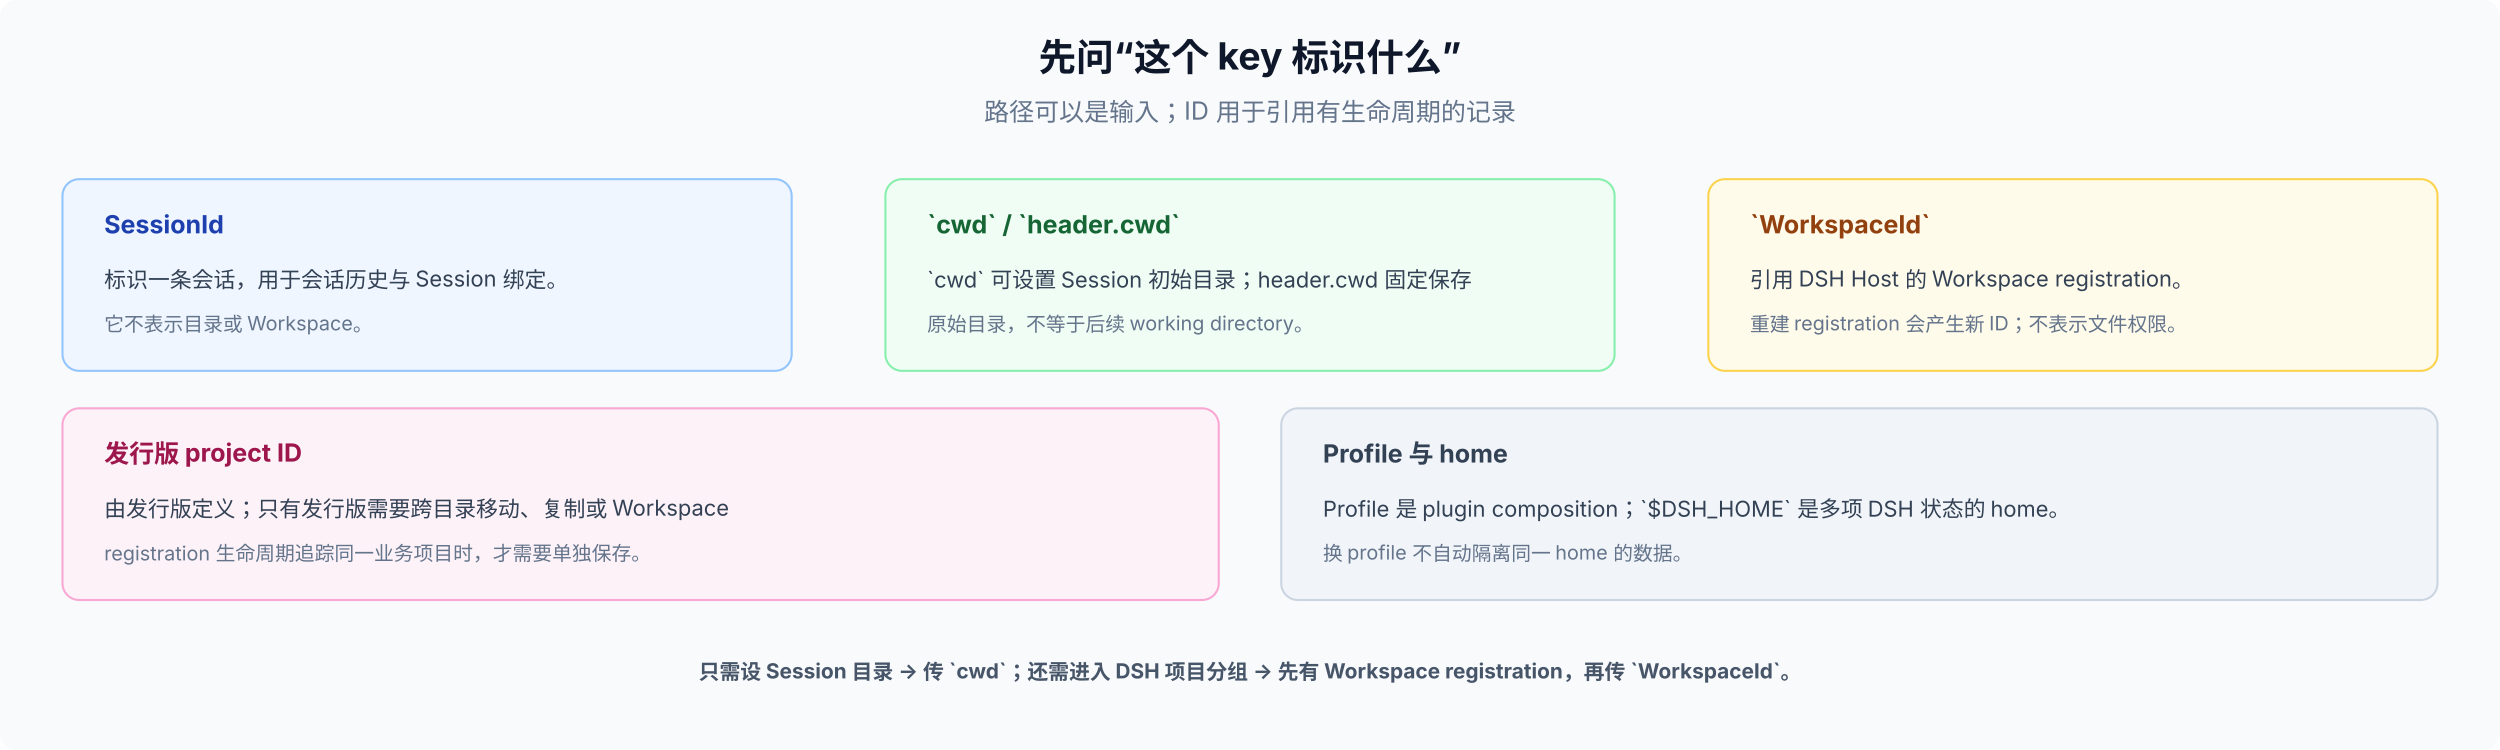
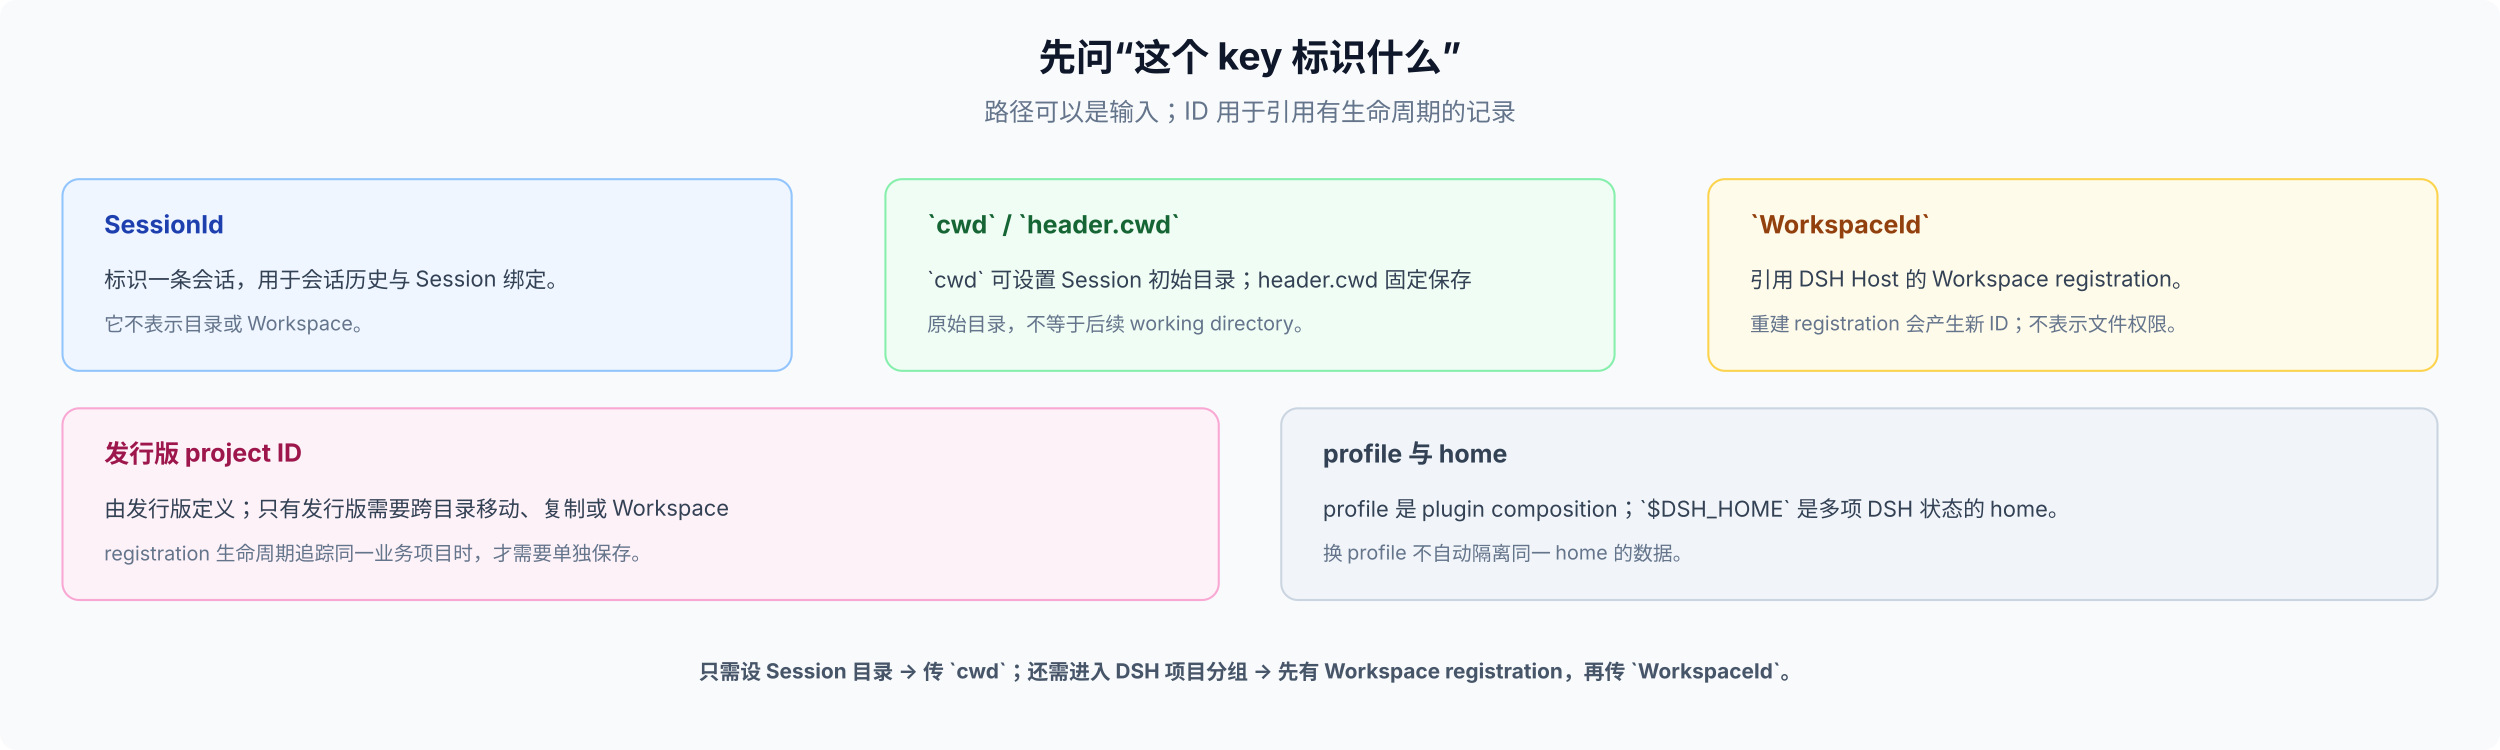
<svg xmlns="http://www.w3.org/2000/svg" viewBox="0 0 1200 360" width="1200" height="360" font-family="system-ui, -apple-system, 'PingFang SC', 'Noto Sans SC', sans-serif" font-size="12">
  <rect width="1200" height="360" rx="8" fill="#f8fafc" />
  <text x="600" y="34" text-anchor="middle" font-size="18" font-weight="700" fill="#0f172a">先问“这个 key 标识什么”</text>
  <text x="600" y="58" text-anchor="middle" fill="#64748b">路径可以是输入；ID 用于引用有生命周期的记录</text>
  <rect x="30" y="86" width="350" height="92" rx="8" fill="#eff6ff" stroke="#93c5fd" />
  <text x="50" y="112" font-size="12" font-weight="700" fill="#1e40af">SessionId</text>
  <text x="50" y="138" font-size="10.5" fill="#334155">标识一条会话，用于会话历史与 Session 绑定。</text>
  <text x="50" y="159" font-size="9.5" fill="#64748b">它不表示目录或 Workspace。</text>
  <rect x="425" y="86" width="350" height="92" rx="8" fill="#f0fdf4" stroke="#86efac" />
  <text x="445" y="112" font-size="12" font-weight="700" fill="#166534">`cwd` / `header.cwd`</text>
  <text x="445" y="138" font-size="10.5" fill="#334155">`cwd` 可设置 Session 初始目录；header.cwd 固定保存</text>
  <text x="445" y="159" font-size="9.5" fill="#64748b">原始目录，不等于后续 working directory。</text>
  <rect x="820" y="86" width="350" height="92" rx="8" fill="#fffbeb" stroke="#fcd34d" />
  <text x="840" y="112" font-size="12" font-weight="700" fill="#92400e">`WorkspaceId`</text>
  <text x="840" y="138" font-size="10.5" fill="#334155">引用 DSH Host 的 Workspace registration。</text>
  <text x="840" y="159" font-size="9.5" fill="#64748b">重建 registration 会产生新 ID；不表示文件权限。</text>
  <rect x="30" y="196" width="555" height="92" rx="8" fill="#fdf2f8" stroke="#f9a8d4" />
  <text x="50" y="222" font-size="12" font-weight="700" fill="#9d174d">发行版 project ID</text>
  <text x="50" y="248" font-size="10.5" fill="#334155">由发行版定义；只有发行版需要跨目录移动、复制或 Workspace</text>
  <text x="50" y="269" font-size="9.5" fill="#64748b">registration 生命周期追踪同一业务项目时，才需要单独保存。</text>
  <rect x="615" y="196" width="555" height="92" rx="8" fill="#f1f5f9" stroke="#cbd5e1" />
-   <text x="635" y="222" font-size="12" font-weight="700" fill="#334155">Profile 与 home</text>
-   <text x="635" y="248" font-size="10.5" fill="#334155">Profile 是 plugin composition；`$DSH_HOME` 是多项 DSH 状态的 home。</text>
+   <text x="635" y="222" font-size="12" font-weight="700" fill="#334155">profile 与 home</text>
+   <text x="635" y="248" font-size="10.5" fill="#334155">profile 是 plugin composition；`$DSH_HOME` 是多项 DSH 状态的 home。</text>
  <text x="635" y="269" font-size="9.5" fill="#64748b">换 profile 不自动隔离同一 home 的数据。</text>
  <text x="600" y="326" text-anchor="middle" font-size="10" font-weight="700" fill="#475569">只需设 Session 目录 → 传 `cwd`；还需进入 DSH 项目分组 → 先有 Workspace registration，再传 `WorkspaceId`。</text>
</svg>
